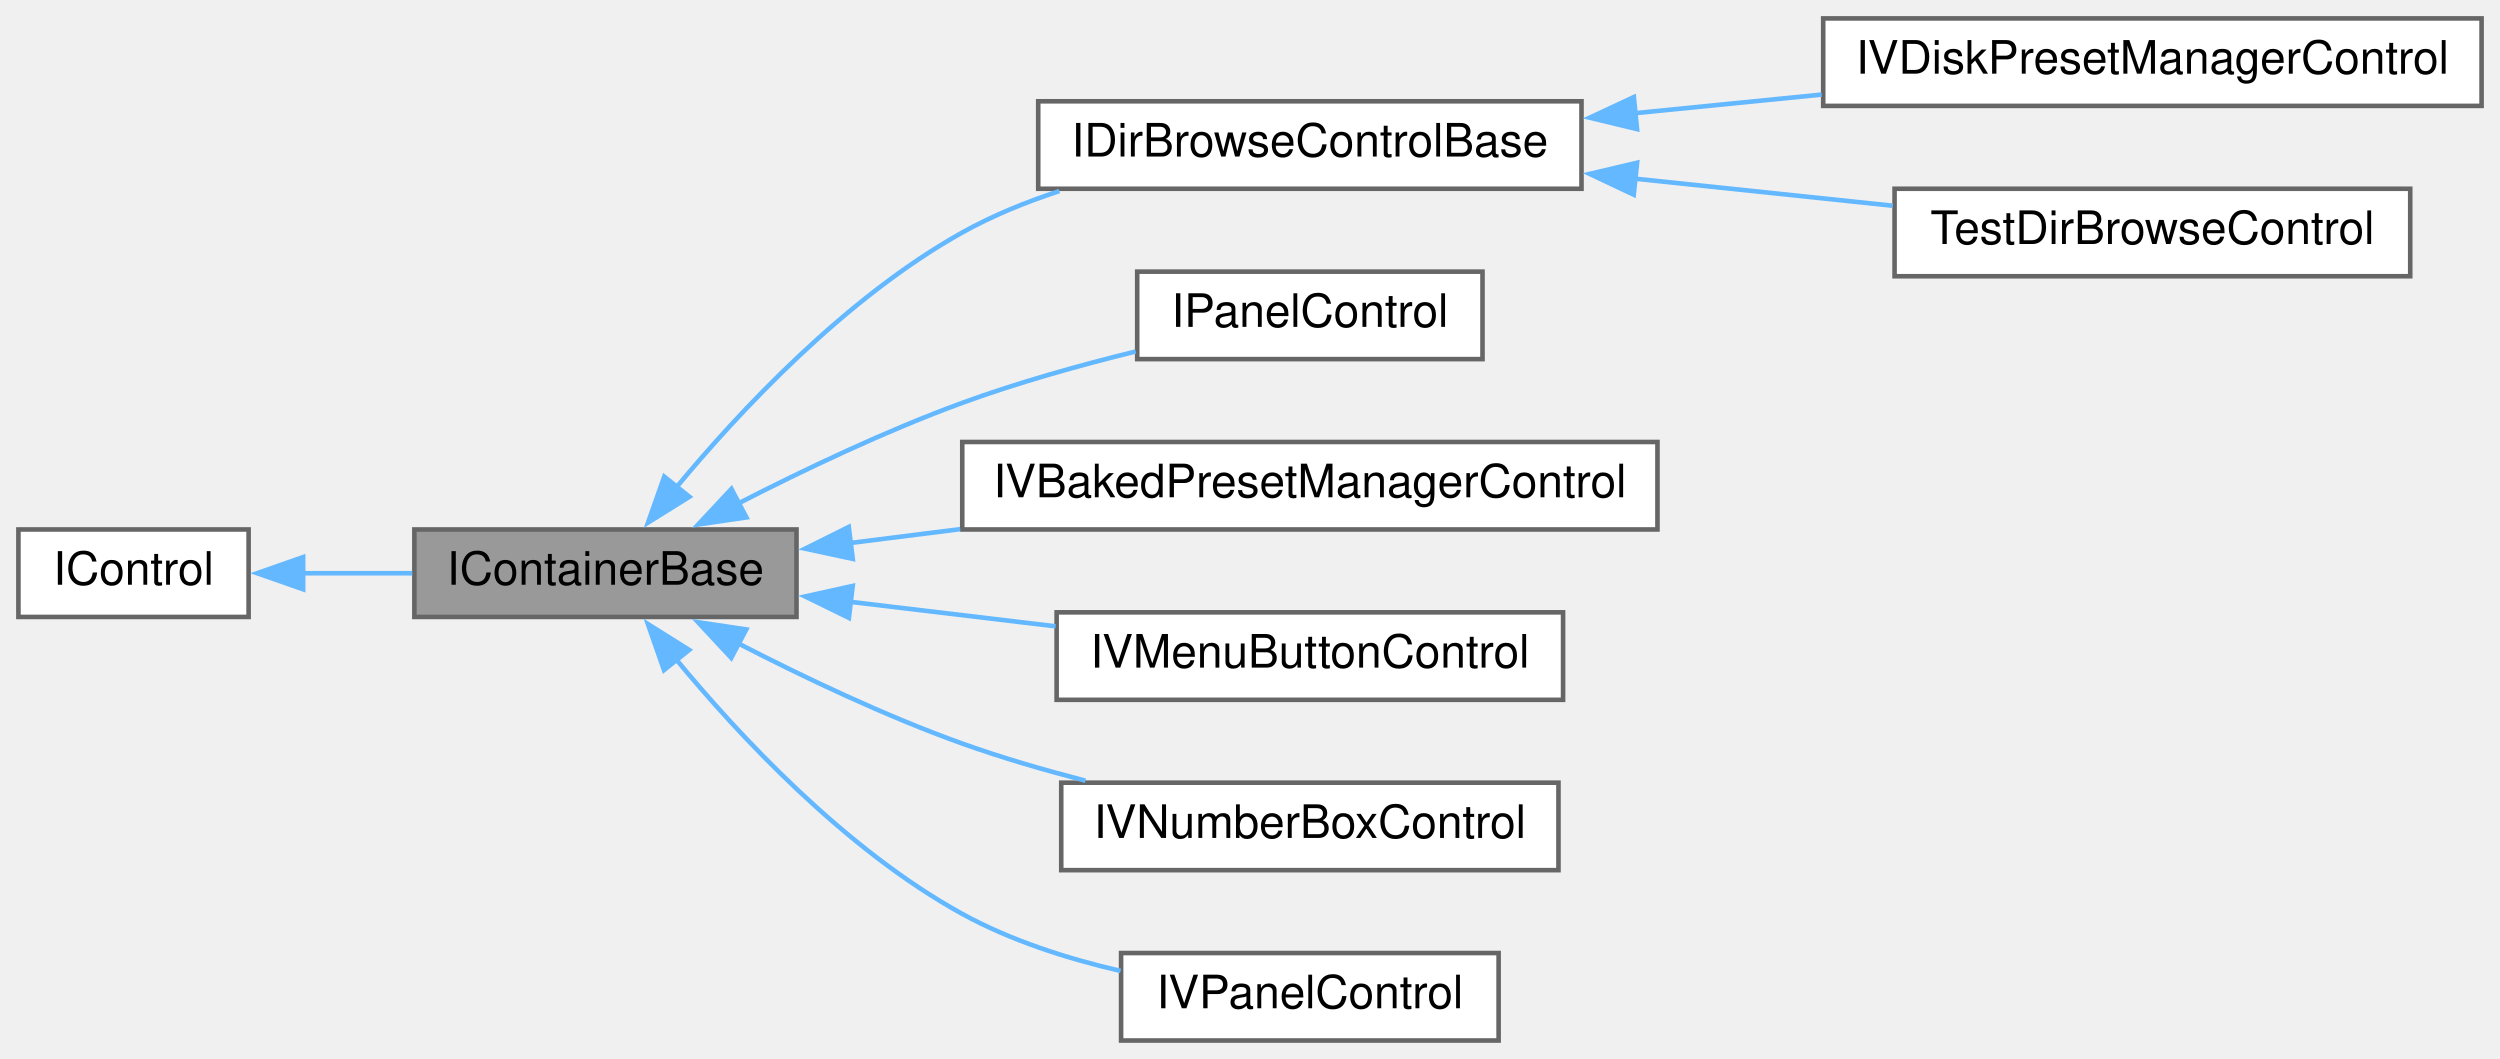
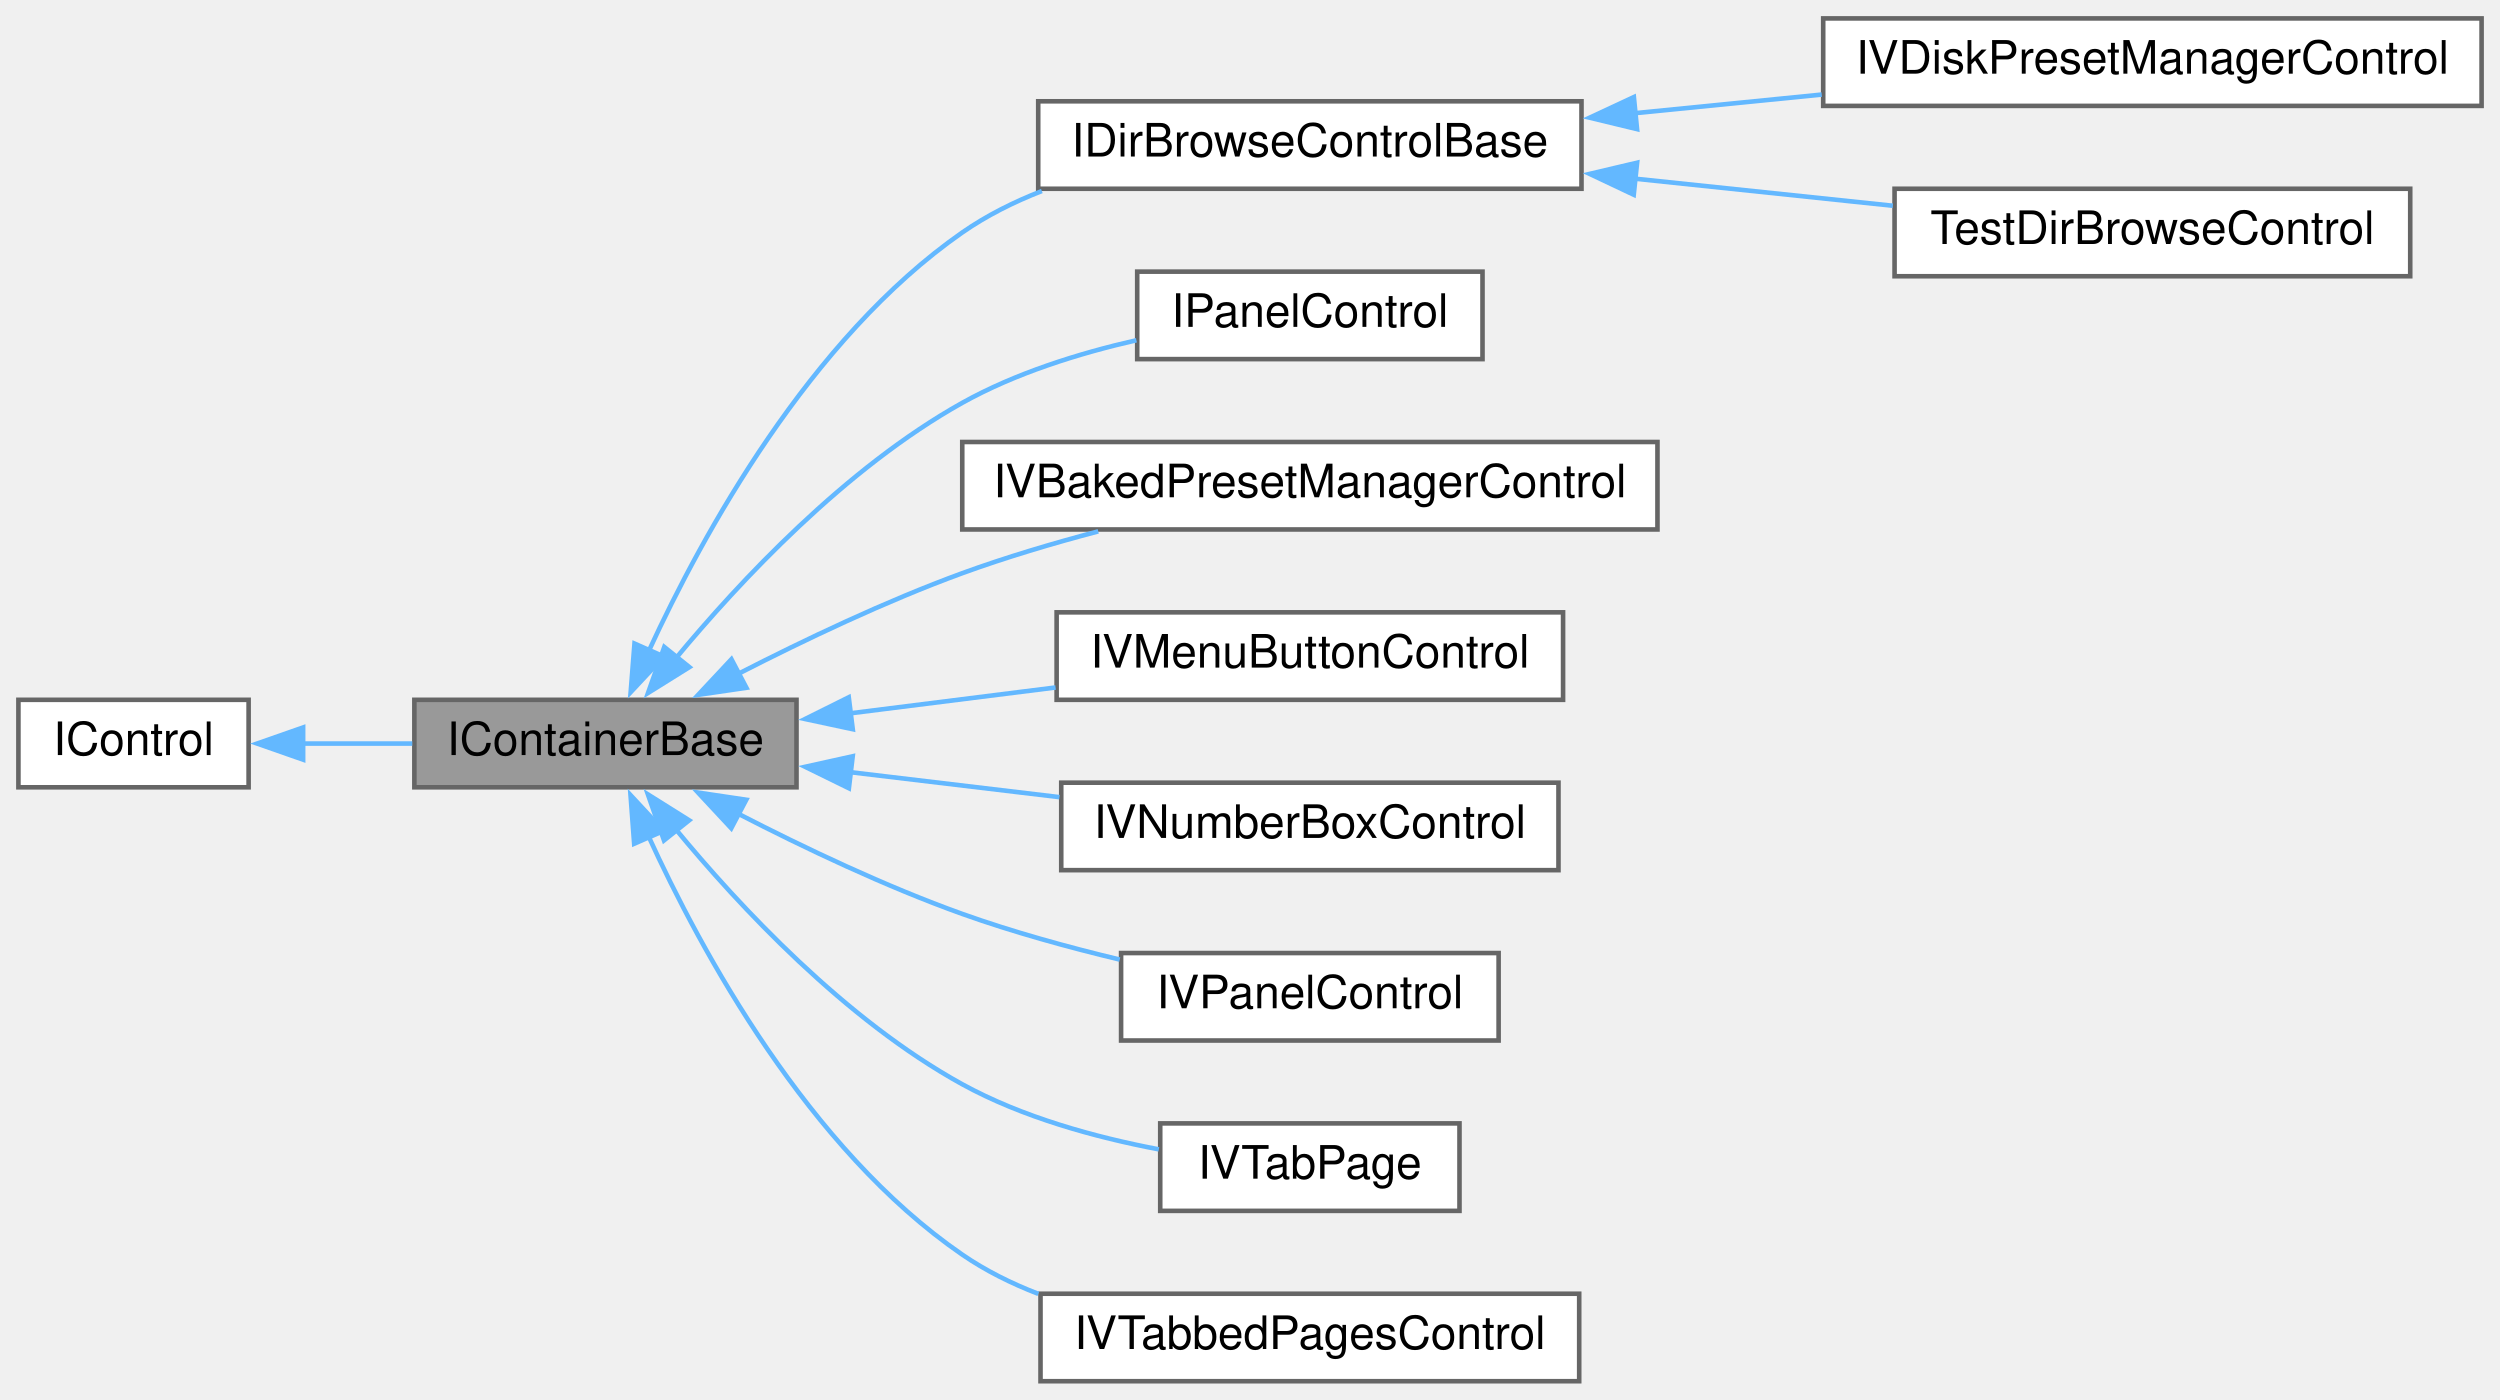
- <svg xmlns="http://www.w3.org/2000/svg" xmlns:xlink="http://www.w3.org/1999/xlink" width="543pt" height="230pt" viewBox="0.00 0.00 543.00 230.00">
-   <g id="graph0" class="graph" transform="scale(1 1) rotate(0) translate(4 226)">
+ <svg xmlns="http://www.w3.org/2000/svg" xmlns:xlink="http://www.w3.org/1999/xlink" width="543pt" height="304pt" viewBox="0.00 0.00 543.00 304.00">
+   <g id="graph0" class="graph" transform="scale(1 1) rotate(0) translate(4 300)">
    <g id="node1" class="node">
      <g id="a_node1">
        <a xlink:title="IContainerBase allows a control to nest sub controls and it clips the drawing of those subcontrols In...">
-           <polygon fill="#999999" stroke="#666666" points="169,-111 86,-111 86,-92 169,-92 169,-111" />
-           <text text-anchor="middle" x="127.5" y="-99" font-family="Helvetica,sans-Serif" font-size="10.00">IContainerBase</text>
+           <polygon fill="#999999" stroke="#666666" points="169,-148 86,-148 86,-129 169,-129 169,-148" />
+           <text text-anchor="middle" x="127.5" y="-136" font-family="Helvetica,sans-Serif" font-size="10.00">IContainerBase</text>
        </a>
      </g>
    </g>
    <g id="node3" class="node">
      <g id="a_node3">
        <a xlink:href="class_i_dir_browse_control_base.html" target="_top" xlink:title="An abstract IControl base class that you can inherit from in order to make a control that pops up a m...">
-           <polygon fill="white" stroke="#666666" points="339.5,-204 221.5,-204 221.5,-185 339.5,-185 339.5,-204" />
-           <text text-anchor="middle" x="280.5" y="-192" font-family="Helvetica,sans-Serif" font-size="10.00">IDirBrowseControlBase</text>
+           <polygon fill="white" stroke="#666666" points="339.5,-278 221.5,-278 221.5,-259 339.5,-259 339.5,-278" />
+           <text text-anchor="middle" x="280.5" y="-266" font-family="Helvetica,sans-Serif" font-size="10.00">IDirBrowseControlBase</text>
        </a>
      </g>
    </g>
    <g id="edge2" class="edge">
-       <path fill="none" stroke="#63b8ff" d="M142.63,-119.82C156.65,-136.75 179.68,-161.36 205,-175.5 211.53,-179.14 218.76,-182.1 226.09,-184.5" />
-       <polygon fill="#63b8ff" stroke="#63b8ff" points="145.74,-118.1 136.75,-112.49 140.28,-122.48 145.74,-118.1" />
+       <path fill="none" stroke="#63b8ff" d="M137,-158.79C148.61,-183.97 171.85,-226.4 205,-249.5 210.26,-253.16 216.16,-256.12 222.29,-258.51" />
+       <polygon fill="#63b8ff" stroke="#63b8ff" points="140.21,-157.39 132.98,-149.65 133.81,-160.22 140.21,-157.39" />
    </g>
    <g id="node6" class="node">
      <g id="a_node6">
        <a xlink:href="class_i_panel_control.html" target="_top" xlink:title="A basic control to fill a rectangle with a color or gradient.">
-           <polygon fill="white" stroke="#666666" points="318,-167 243,-167 243,-148 318,-148 318,-167" />
-           <text text-anchor="middle" x="280.5" y="-155" font-family="Helvetica,sans-Serif" font-size="10.00">IPanelControl</text>
+           <polygon fill="white" stroke="#666666" points="318,-241 243,-241 243,-222 318,-222 318,-241" />
+           <text text-anchor="middle" x="280.5" y="-229" font-family="Helvetica,sans-Serif" font-size="10.00">IPanelControl</text>
        </a>
      </g>
    </g>
    <g id="edge5" class="edge">
-       <path fill="none" stroke="#63b8ff" d="M156.42,-116.68C170.66,-123.98 188.44,-132.45 205,-138.5 217.04,-142.9 230.52,-146.67 242.68,-149.66" />
-       <polygon fill="#63b8ff" stroke="#63b8ff" points="158.12,-113.62 147.63,-112.08 154.87,-119.82 158.12,-113.62" />
+       <path fill="none" stroke="#63b8ff" d="M142.63,-156.82C156.65,-173.75 179.68,-198.36 205,-212.5 216.54,-218.94 230.29,-223.24 242.83,-226.1" />
+       <polygon fill="#63b8ff" stroke="#63b8ff" points="145.74,-155.1 136.75,-149.49 140.28,-159.48 145.74,-155.1" />
    </g>
    <g id="node7" class="node">
      <g id="a_node7">
        <a xlink:href="class_i_v_baked_preset_manager_control.html" target="_top" xlink:title="A &quot;meta control&quot; for a &quot;preset manager&quot; for &quot;baked in&quot; factory presets It adds several child buttons.">
-           <polygon fill="white" stroke="#666666" points="356,-130 205,-130 205,-111 356,-111 356,-130" />
-           <text text-anchor="middle" x="280.5" y="-118" font-family="Helvetica,sans-Serif" font-size="10.00">IVBakedPresetManagerControl</text>
+           <polygon fill="white" stroke="#666666" points="356,-204 205,-204 205,-185 356,-185 356,-204" />
+           <text text-anchor="middle" x="280.5" y="-192" font-family="Helvetica,sans-Serif" font-size="10.00">IVBakedPresetManagerControl</text>
        </a>
      </g>
    </g>
    <g id="edge6" class="edge">
-       <path fill="none" stroke="#63b8ff" d="M180.74,-108.07C188.44,-109.04 196.51,-110.06 204.56,-111.07" />
-       <polygon fill="#63b8ff" stroke="#63b8ff" points="181.22,-104.61 170.86,-106.83 180.35,-111.55 181.22,-104.61" />
+       <path fill="none" stroke="#63b8ff" d="M156.42,-153.68C170.66,-160.98 188.44,-169.45 205,-175.5 214.4,-178.93 224.69,-181.99 234.54,-184.59" />
+       <polygon fill="#63b8ff" stroke="#63b8ff" points="158.12,-150.62 147.63,-149.08 154.87,-156.82 158.12,-150.62" />
    </g>
    <g id="node8" class="node">
      <g id="a_node8">
        <a xlink:href="class_i_v_menu_button_control.html" target="_top" xlink:title="A vector button that pops up a menu.">
-           <polygon fill="white" stroke="#666666" points="335.5,-93 225.5,-93 225.5,-74 335.5,-74 335.5,-93" />
-           <text text-anchor="middle" x="280.5" y="-81" font-family="Helvetica,sans-Serif" font-size="10.00">IVMenuButtonControl</text>
+           <polygon fill="white" stroke="#666666" points="335.5,-167 225.5,-167 225.5,-148 335.5,-148 335.5,-167" />
+           <text text-anchor="middle" x="280.5" y="-155" font-family="Helvetica,sans-Serif" font-size="10.00">IVMenuButtonControl</text>
        </a>
      </g>
    </g>
    <g id="edge7" class="edge">
-       <path fill="none" stroke="#63b8ff" d="M180.61,-95.29C195.04,-93.57 210.73,-91.7 225.27,-89.96" />
-       <polygon fill="#63b8ff" stroke="#63b8ff" points="180.38,-91.79 170.87,-96.45 181.21,-98.74 180.38,-91.79" />
+       <path fill="none" stroke="#63b8ff" d="M180.61,-145.06C195.04,-146.87 210.73,-148.85 225.27,-150.68" />
+       <polygon fill="#63b8ff" stroke="#63b8ff" points="181.22,-141.61 170.86,-143.83 180.35,-148.55 181.22,-141.61" />
    </g>
    <g id="node9" class="node">
      <g id="a_node9">
        <a xlink:href="class_i_v_number_box_control.html" target="_top" xlink:title="A &quot;meta control&quot; for a number box with an Inc/Dec button It adds several child buttons if buttons = t...">
-           <polygon fill="white" stroke="#666666" points="334.5,-56 226.5,-56 226.5,-37 334.5,-37 334.5,-56" />
-           <text text-anchor="middle" x="280.5" y="-44" font-family="Helvetica,sans-Serif" font-size="10.00">IVNumberBoxControl</text>
+           <polygon fill="white" stroke="#666666" points="334.5,-130 226.5,-130 226.5,-111 334.5,-111 334.5,-130" />
+           <text text-anchor="middle" x="280.5" y="-118" font-family="Helvetica,sans-Serif" font-size="10.00">IVNumberBoxControl</text>
        </a>
      </g>
    </g>
    <g id="edge8" class="edge">
-       <path fill="none" stroke="#63b8ff" d="M156.39,-86.23C170.62,-78.9 188.4,-70.44 205,-64.5 213.52,-61.45 222.77,-58.75 231.76,-56.43" />
-       <polygon fill="#63b8ff" stroke="#63b8ff" points="154.83,-83.1 147.61,-90.85 158.09,-89.29 154.83,-83.1" />
+       <path fill="none" stroke="#63b8ff" d="M180.79,-132.27C195.45,-130.52 211.39,-128.62 226.11,-126.86" />
+       <polygon fill="#63b8ff" stroke="#63b8ff" points="180.38,-128.79 170.87,-133.45 181.21,-135.74 180.38,-128.79" />
    </g>
    <g id="node10" class="node">
      <g id="a_node10">
        <a xlink:href="class_i_v_panel_control.html" target="_top" xlink:title="A panel control which can be styled with emboss etc.">
-           <polygon fill="white" stroke="#666666" points="321.5,-19 239.5,-19 239.5,0 321.5,0 321.5,-19" />
-           <text text-anchor="middle" x="280.5" y="-7" font-family="Helvetica,sans-Serif" font-size="10.00">IVPanelControl</text>
+           <polygon fill="white" stroke="#666666" points="321.5,-93 239.5,-93 239.5,-74 321.5,-74 321.5,-93" />
+           <text text-anchor="middle" x="280.5" y="-81" font-family="Helvetica,sans-Serif" font-size="10.00">IVPanelControl</text>
        </a>
      </g>
    </g>
    <g id="edge9" class="edge">
-       <path fill="none" stroke="#63b8ff" d="M142.59,-83.11C156.59,-66.13 179.59,-41.48 205,-27.5 215.49,-21.73 227.82,-17.79 239.39,-15.11" />
-       <polygon fill="#63b8ff" stroke="#63b8ff" points="140.22,-80.46 136.72,-90.46 145.69,-84.83 140.22,-80.46" />
+       <path fill="none" stroke="#63b8ff" d="M156.39,-123.23C170.62,-115.9 188.4,-107.44 205,-101.5 215.9,-97.6 227.99,-94.27 239.21,-91.58" />
+       <polygon fill="#63b8ff" stroke="#63b8ff" points="154.83,-120.1 147.61,-127.85 158.09,-126.29 154.83,-120.1" />
+     </g>
+     <g id="node11" class="node">
+       <g id="a_node11">
+         <a xlink:href="class_i_v_tab_page.html" target="_top" xlink:title="A control used as the base class for a tabbed page of subcontrols.">
+           <polygon fill="white" stroke="#666666" points="313,-56 248,-56 248,-37 313,-37 313,-56" />
+           <text text-anchor="middle" x="280.5" y="-44" font-family="Helvetica,sans-Serif" font-size="10.00">IVTabPage</text>
+         </a>
+       </g>
+     </g>
+     <g id="edge10" class="edge">
+       <path fill="none" stroke="#63b8ff" d="M142.59,-120.11C156.59,-103.13 179.59,-78.48 205,-64.5 218.06,-57.32 233.95,-52.97 247.7,-50.36" />
+       <polygon fill="#63b8ff" stroke="#63b8ff" points="140.22,-117.46 136.72,-127.46 145.69,-121.83 140.22,-117.46" />
+     </g>
+     <g id="node12" class="node">
+       <g id="a_node12">
+         <a xlink:href="class_i_v_tabbed_pages_control.html" target="_top" xlink:title="A control to manage tabbed pages of sub controls Basic usage example:">
+           <polygon fill="white" stroke="#666666" points="339,-19 222,-19 222,0 339,0 339,-19" />
+           <text text-anchor="middle" x="280.5" y="-7" font-family="Helvetica,sans-Serif" font-size="10.00">IVTabbedPagesControl</text>
+         </a>
+       </g>
+     </g>
+     <g id="edge11" class="edge">
+       <path fill="none" stroke="#63b8ff" d="M136.8,-118.49C148.31,-93.28 171.55,-50.49 205,-27.5 210.04,-24.03 215.68,-21.23 221.53,-18.97" />
+       <polygon fill="#63b8ff" stroke="#63b8ff" points="133.74,-116.74 132.95,-127.31 140.16,-119.54 133.74,-116.74" />
    </g>
    <g id="node2" class="node">
      <g id="a_node2">
        <a xlink:href="class_i_control.html" target="_top" xlink:title="The lowest level base class of an IGraphics control.">
-           <polygon fill="white" stroke="#666666" points="50,-111 0,-111 0,-92 50,-92 50,-111" />
-           <text text-anchor="middle" x="25" y="-99" font-family="Helvetica,sans-Serif" font-size="10.00">IControl</text>
+           <polygon fill="white" stroke="#666666" points="50,-148 0,-148 0,-129 50,-129 50,-148" />
+           <text text-anchor="middle" x="25" y="-136" font-family="Helvetica,sans-Serif" font-size="10.00">IControl</text>
        </a>
      </g>
    </g>
    <g id="edge1" class="edge">
-       <path fill="none" stroke="#63b8ff" d="M61.59,-101.5C69.34,-101.5 77.6,-101.5 85.54,-101.5" />
-       <polygon fill="#63b8ff" stroke="#63b8ff" points="61.84,-98 51.84,-101.5 61.84,-105 61.84,-98" />
+       <path fill="none" stroke="#63b8ff" d="M61.59,-138.5C69.34,-138.5 77.6,-138.5 85.54,-138.5" />
+       <polygon fill="#63b8ff" stroke="#63b8ff" points="61.84,-135 51.84,-138.5 61.84,-142 61.84,-135" />
    </g>
    <g id="node4" class="node">
      <g id="a_node4">
        <a xlink:href="class_i_v_disk_preset_manager_control.html" target="_top" xlink:title="A &quot;meta control&quot; for a &quot;preset manager&quot; for disk-based preset files It adds several child buttons.">
-           <polygon fill="white" stroke="#666666" points="535,-222 392,-222 392,-203 535,-203 535,-222" />
-           <text text-anchor="middle" x="463.5" y="-210" font-family="Helvetica,sans-Serif" font-size="10.00">IVDiskPresetManagerControl</text>
+           <polygon fill="white" stroke="#666666" points="535,-296 392,-296 392,-277 535,-277 535,-296" />
+           <text text-anchor="middle" x="463.5" y="-284" font-family="Helvetica,sans-Serif" font-size="10.00">IVDiskPresetManagerControl</text>
        </a>
      </g>
    </g>
    <g id="edge3" class="edge">
-       <path fill="none" stroke="#63b8ff" d="M350.83,-201.39C364.21,-202.73 378.25,-204.12 391.68,-205.46" />
-       <polygon fill="#63b8ff" stroke="#63b8ff" points="351.57,-197.95 341.27,-200.44 350.88,-204.92 351.57,-197.95" />
+       <path fill="none" stroke="#63b8ff" d="M350.83,-275.39C364.21,-276.73 378.25,-278.12 391.68,-279.46" />
+       <polygon fill="#63b8ff" stroke="#63b8ff" points="351.57,-271.95 341.27,-274.44 350.88,-278.92 351.57,-271.95" />
    </g>
    <g id="node5" class="node">
      <g id="a_node5">
        <a xlink:href="class_test_dir_browse_control.html" target="_top" xlink:title="Control to test IDirBrowseControlBase.">
-           <polygon fill="white" stroke="#666666" points="519.5,-185 407.5,-185 407.5,-166 519.5,-166 519.5,-185" />
-           <text text-anchor="middle" x="463.5" y="-173" font-family="Helvetica,sans-Serif" font-size="10.00">TestDirBrowseControl</text>
+           <polygon fill="white" stroke="#666666" points="519.5,-259 407.5,-259 407.5,-240 519.5,-240 519.5,-259" />
+           <text text-anchor="middle" x="463.5" y="-247" font-family="Helvetica,sans-Serif" font-size="10.00">TestDirBrowseControl</text>
        </a>
      </g>
    </g>
    <g id="edge4" class="edge">
-       <path fill="none" stroke="#63b8ff" d="M351.12,-187.19C369.67,-185.24 389.45,-183.17 407.12,-181.31" />
-       <polygon fill="#63b8ff" stroke="#63b8ff" points="350.85,-183.7 341.27,-188.23 351.58,-190.66 350.85,-183.7" />
+       <path fill="none" stroke="#63b8ff" d="M351.12,-261.19C369.67,-259.24 389.45,-257.17 407.12,-255.31" />
+       <polygon fill="#63b8ff" stroke="#63b8ff" points="350.85,-257.7 341.27,-262.23 351.58,-264.66 350.85,-257.7" />
    </g>
  </g>
</svg>
